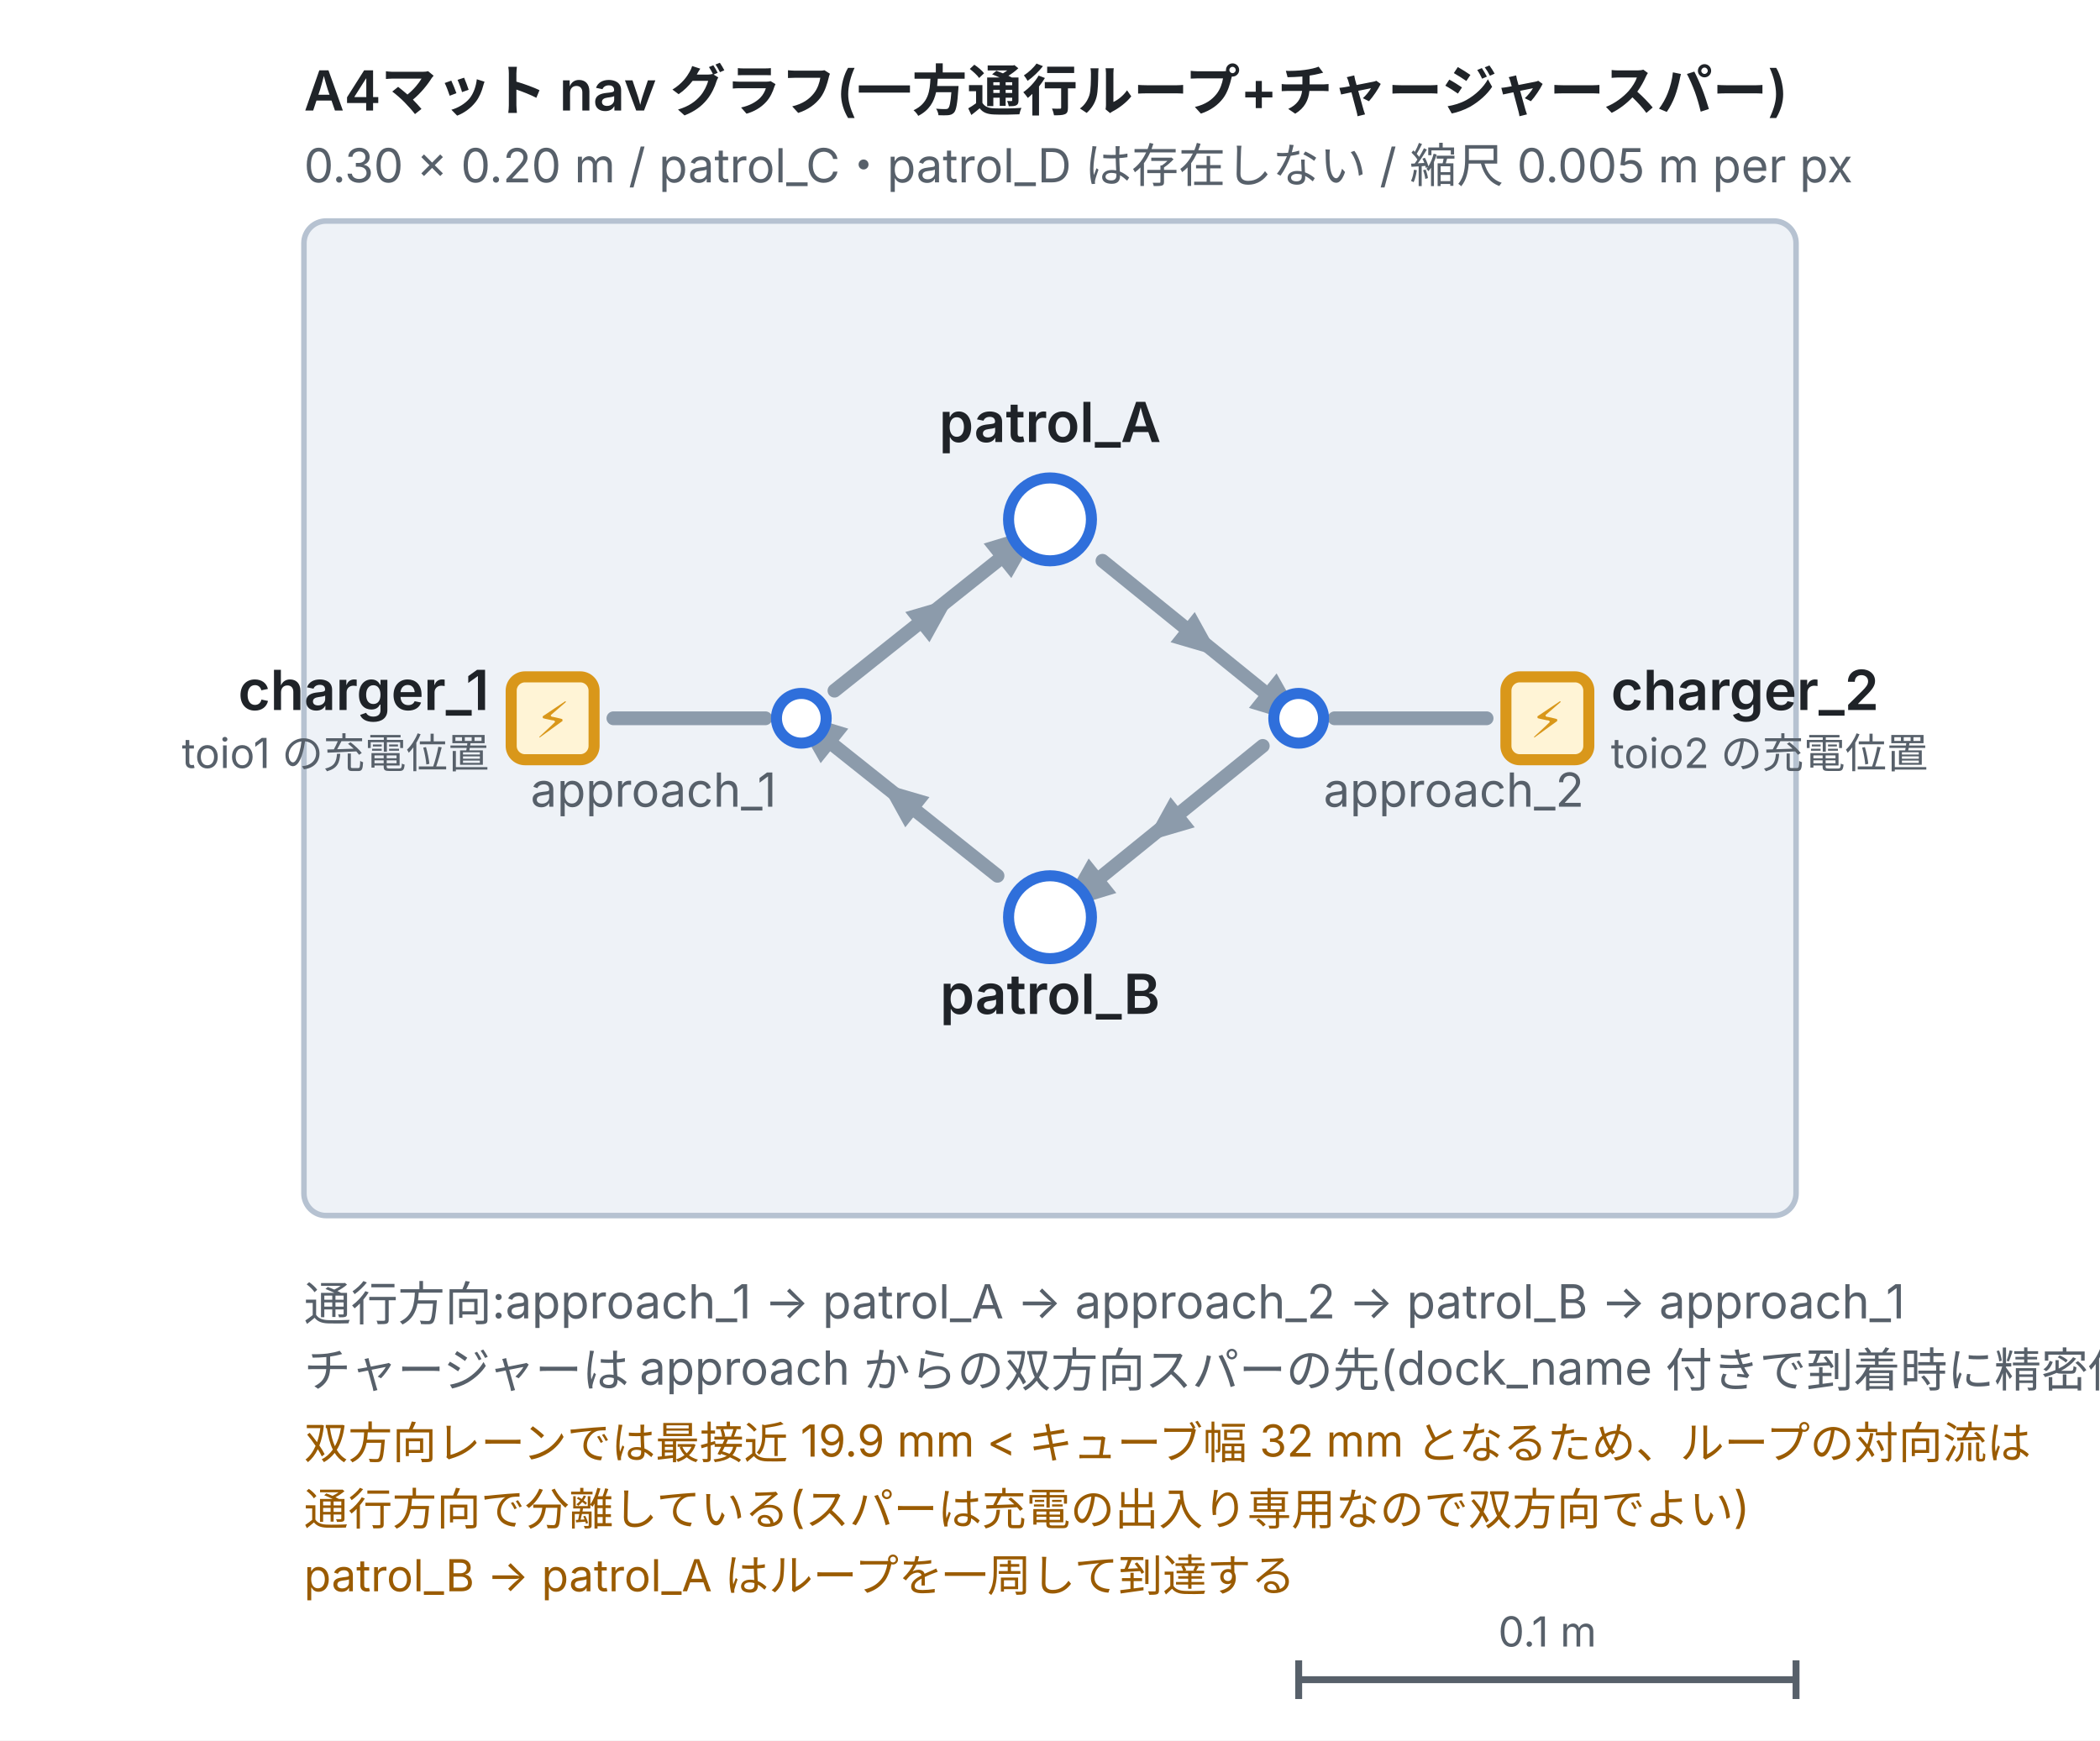
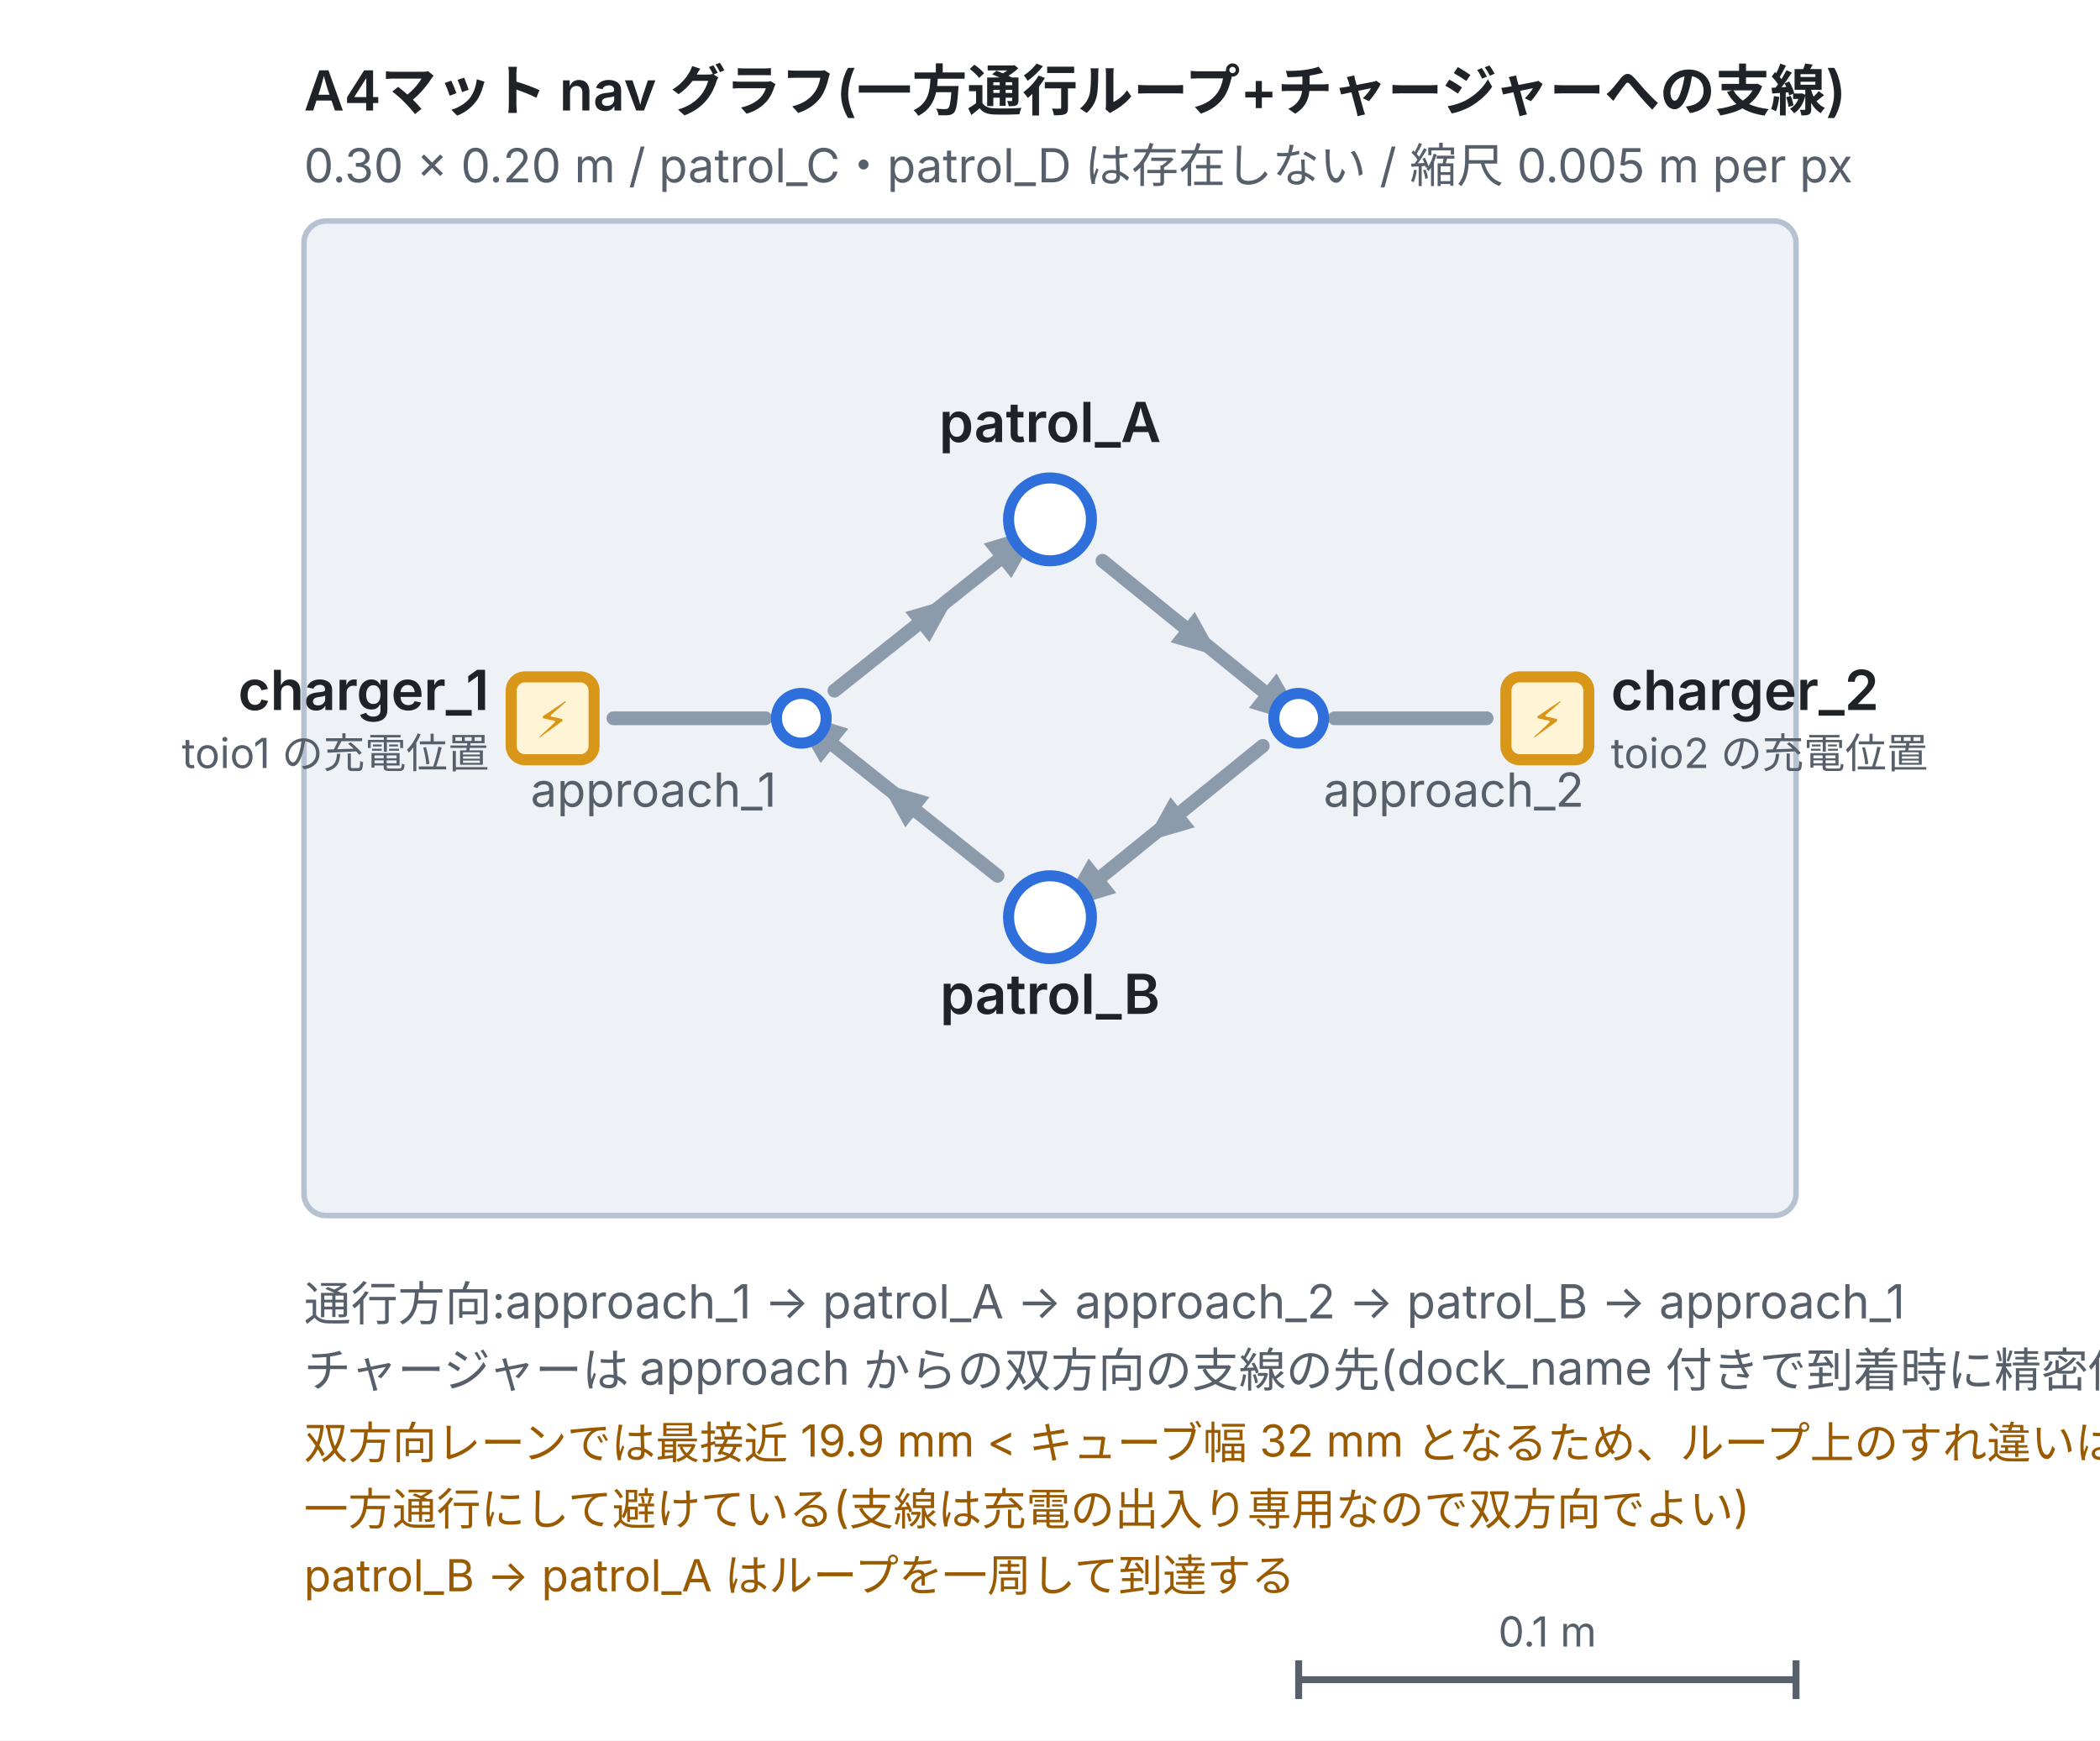
<svg xmlns="http://www.w3.org/2000/svg" viewBox="0 0 760 630" width="760" height="630" role="img" aria-labelledby="t d">
  <style>
    .bg   { fill: #ffffff; }
    .mat  { fill: #eef2f7; stroke: #b6c2d1; stroke-width: 2; }
    .lane { stroke: #8c9bab; stroke-width: 5; stroke-linecap: round; fill: none; }
    .wp   { fill: #ffffff; stroke: #2f6fdb; stroke-width: 4; }
    .chg  { fill: #fff4d6; stroke: #d9971a; stroke-width: 4; }
    .lbl  { fill: #1f2328; font-size: 20px; font-weight: 600; }
    .mut  { fill: #57606a; font-size: 17px; }
    .tiny { fill: #57606a; font-size: 15px; }
    .warn { fill: #9a5b00; font-size: 16px; }
    .bolt { fill: #d9971a; font-size: 18px; font-weight: 700; }
    .head { fill: #8c9bab; }
    .bar  { stroke: #57606a; stroke-width: 2.5; }
    text  { font-family: system-ui, -apple-system, "Segoe UI", "Hiragino Sans", "Noto Sans JP", Meiryo, sans-serif; }
    @media (prefers-color-scheme: dark) {
      .bg   { fill: #0d1117; }
      .mat  { fill: #161b22; stroke: #30363d; }
      .lane { stroke: #6e7681; }
      .wp   { fill: #0d1117; stroke: #58a6ff; }
      .chg  { fill: #3d2f0e; stroke: #d29922; }
      .lbl  { fill: #e6edf3; }
      .mut, .tiny { fill: #8b949e; }
      .warn { fill: #d29922; }
      .bolt { fill: #d29922; }
      .head { fill: #6e7681; }
      .bar  { stroke: #8b949e; }
    }
  </style>
  <rect class="bg" width="760" height="630" />
-   <text class="lbl" x="110" y="40">A4マット nav グラフ(一方通行ループ+チャージャースパー)</text>
+   <text class="lbl" x="110" y="40">A4マット nav グラフ(一方通行ループ+チャージャーへの支線)</text>
  <text class="mut" x="110" y="66">0.30 × 0.20 m / patrol_C・patrol_D は存在しない / 縮尺 0.005 m per px</text>
  <rect class="mat" x="110" y="80" width="540" height="360" rx="8" />
  <g class="lane">
    <line x1="302" y1="250" x2="361" y2="203" />
    <line x1="399" y1="203" x2="457" y2="250" />
    <line x1="457" y1="270" x2="399" y2="317" />
    <line x1="361" y1="317" x2="302" y2="270" />
  </g>
  <g class="lane">
    <line x1="222" y1="260" x2="277" y2="260" />
    <line x1="483" y1="260" x2="538" y2="260" />
  </g>
  <g class="head">
    <polygon points="0,-8 20,0 0,8" transform="translate(361,203) rotate(-38.7)" />
    <polygon points="0,-8 20,0 0,8" transform="translate(457,250) rotate(38.7)" />
    <polygon points="0,-8 20,0 0,8" transform="translate(399,317) rotate(141.3)" />
    <polygon points="0,-8 20,0 0,8" transform="translate(302,270) rotate(-141.3)" />
  </g>
  <g class="head">
    <polygon points="0,-7 17,0 0,7" transform="translate(332,227) rotate(-38.7)" />
    <polygon points="0,-7 17,0 0,7" transform="translate(428,227) rotate(38.7)" />
    <polygon points="0,-7 17,0 0,7" transform="translate(428,294) rotate(141.3)" />
    <polygon points="0,-7 17,0 0,7" transform="translate(332,294) rotate(-141.3)" />
  </g>
  <rect class="chg" x="185" y="245" width="30" height="30" rx="5" />
  <text class="bolt" x="200" y="267" text-anchor="middle">⚡</text>
  <text class="lbl" x="177" y="257" text-anchor="end">charger_1</text>
  <text class="tiny" x="177" y="278" text-anchor="end">toio1 の充電位置</text>
  <rect class="chg" x="545" y="245" width="30" height="30" rx="5" />
  <text class="bolt" x="560" y="267" text-anchor="middle">⚡</text>
  <text class="lbl" x="583" y="257">charger_2</text>
  <text class="tiny" x="583" y="278">toio2 の充電位置</text>
  <circle class="wp" cx="290" cy="260" r="9" />
  <text class="mut" x="281" y="292" text-anchor="end">approach_1</text>
  <circle class="wp" cx="470" cy="260" r="9" />
  <text class="mut" x="479" y="292">approach_2</text>
  <circle class="wp" cx="380" cy="188" r="15" />
  <text class="lbl" x="380" y="160" text-anchor="middle">patrol_A</text>
  <circle class="wp" cx="380" cy="332" r="15" />
  <text class="lbl" x="380" y="367" text-anchor="middle">patrol_B</text>
  <text class="mut" x="110" y="478">通行方向:approach_1 → patrol_A → approach_2 → patrol_B → approach_1</text>
-   <text class="mut" x="110" y="502">チャージャーは approach からの双方向スパーの先(dock_name 付きで到着時に精密停止)</text>
-   <text class="warn" x="110" y="528">双方向レーンでは最接近 19.9 mm &lt; キューブ幅 32 mm となるため、ループの対向流は</text>
-   <text class="warn" x="110" y="552">通行方向で分離している(スパーは充電の出入り専用なので双方向でよい)</text>
+   <text class="mut" x="110" y="502">チャージャーは approach からの双方向の支線の先(dock_name 付きで到着時に精密停止)</text>
+   <text class="warn" x="110" y="528">双方向レーンでは最接近 19.9 mm &lt; キューブ幅 32 mm となるため、ループ上のすれ違いは</text>
+   <text class="warn" x="110" y="552">一方通行にして避けている(支線は充電の出入り専用なので双方向でよい)</text>
  <text class="warn" x="110" y="576">patrol_B → patrol_A はループを一周して到達する</text>
  <g class="bar">
    <line x1="470" y1="608" x2="650" y2="608" />
    <line x1="470" y1="601" x2="470" y2="615" />
    <line x1="650" y1="601" x2="650" y2="615" />
  </g>
  <text class="tiny" x="560" y="596" text-anchor="middle">0.1 m</text>
</svg>
